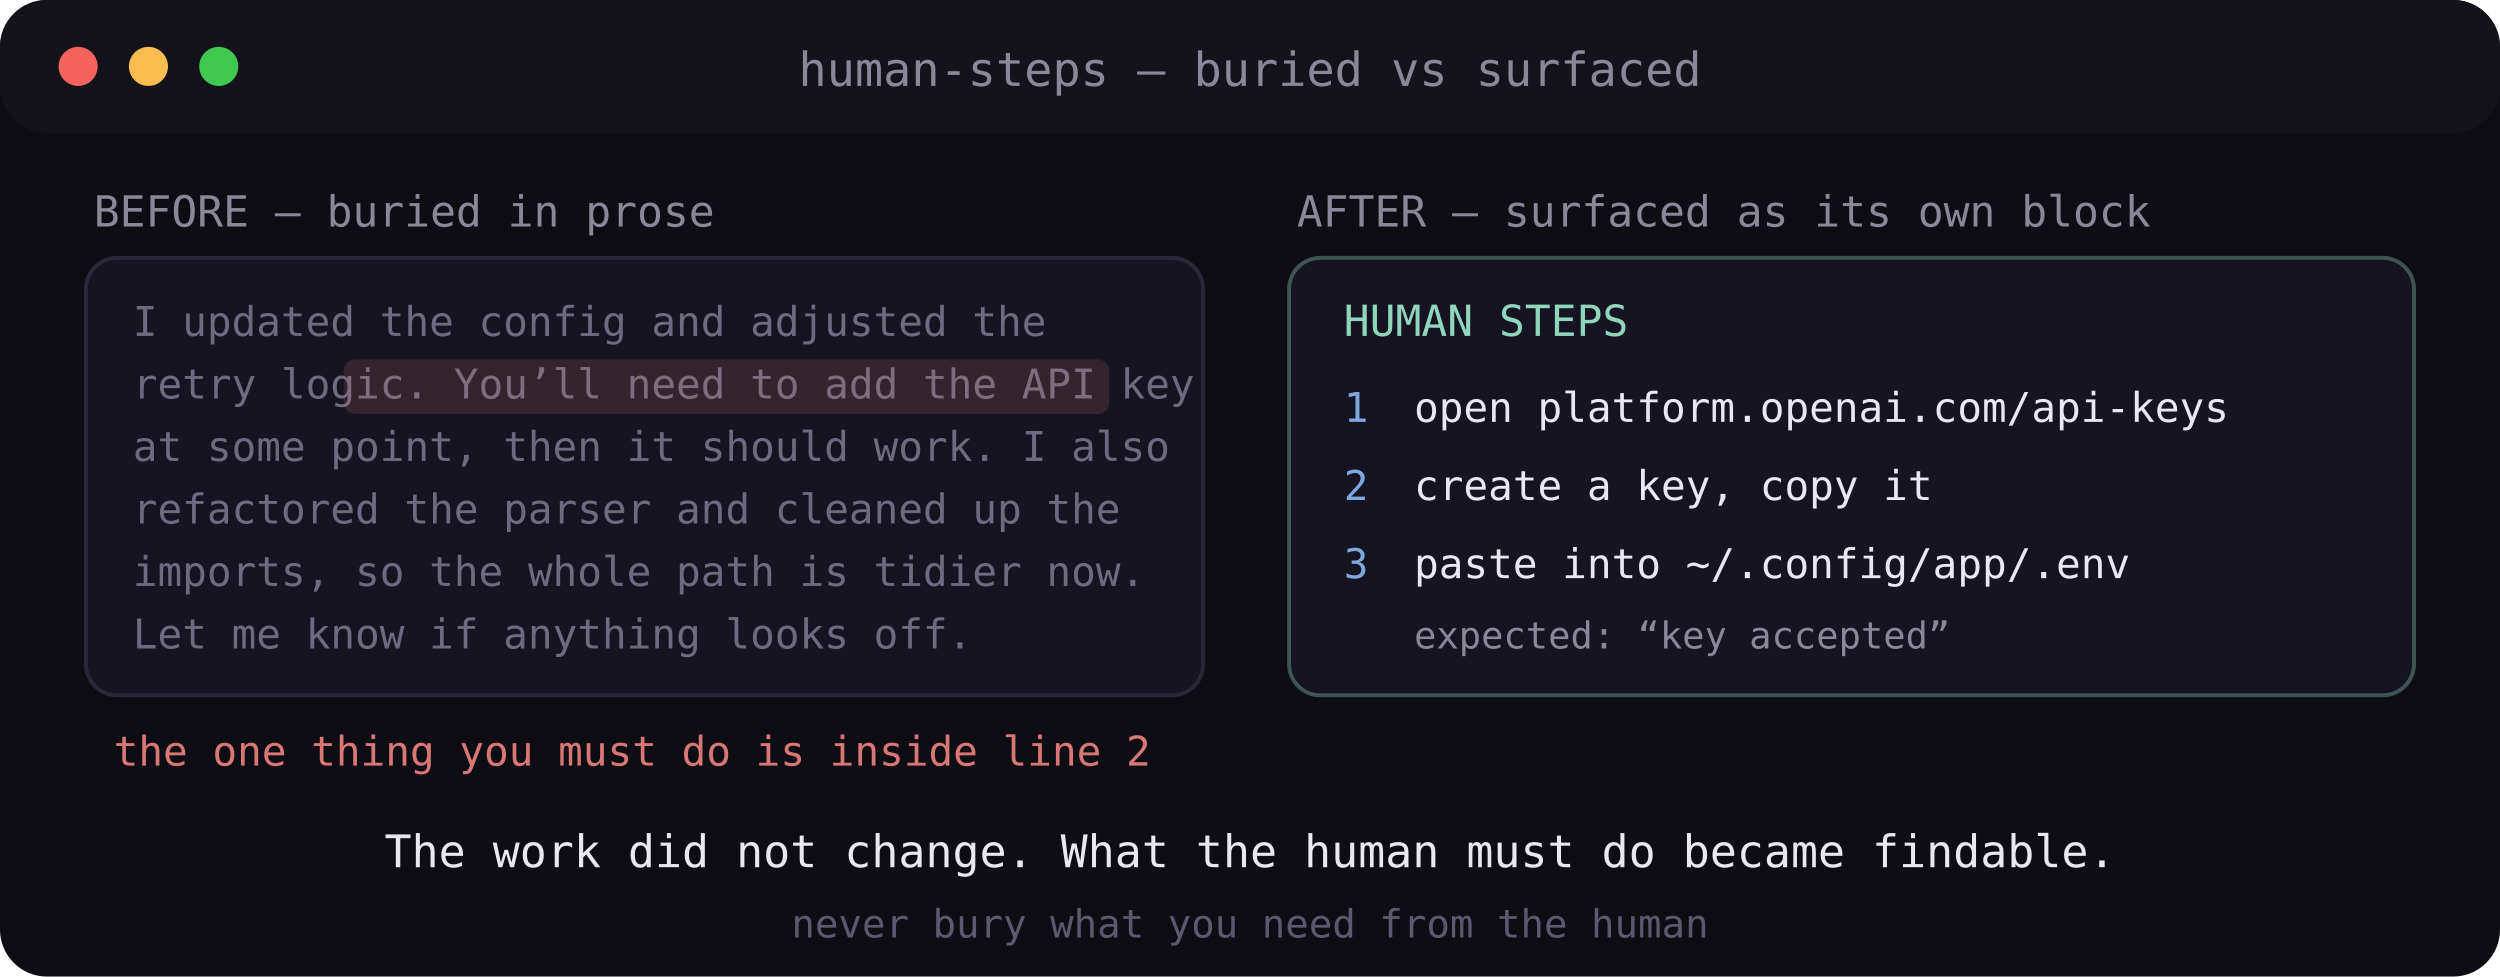
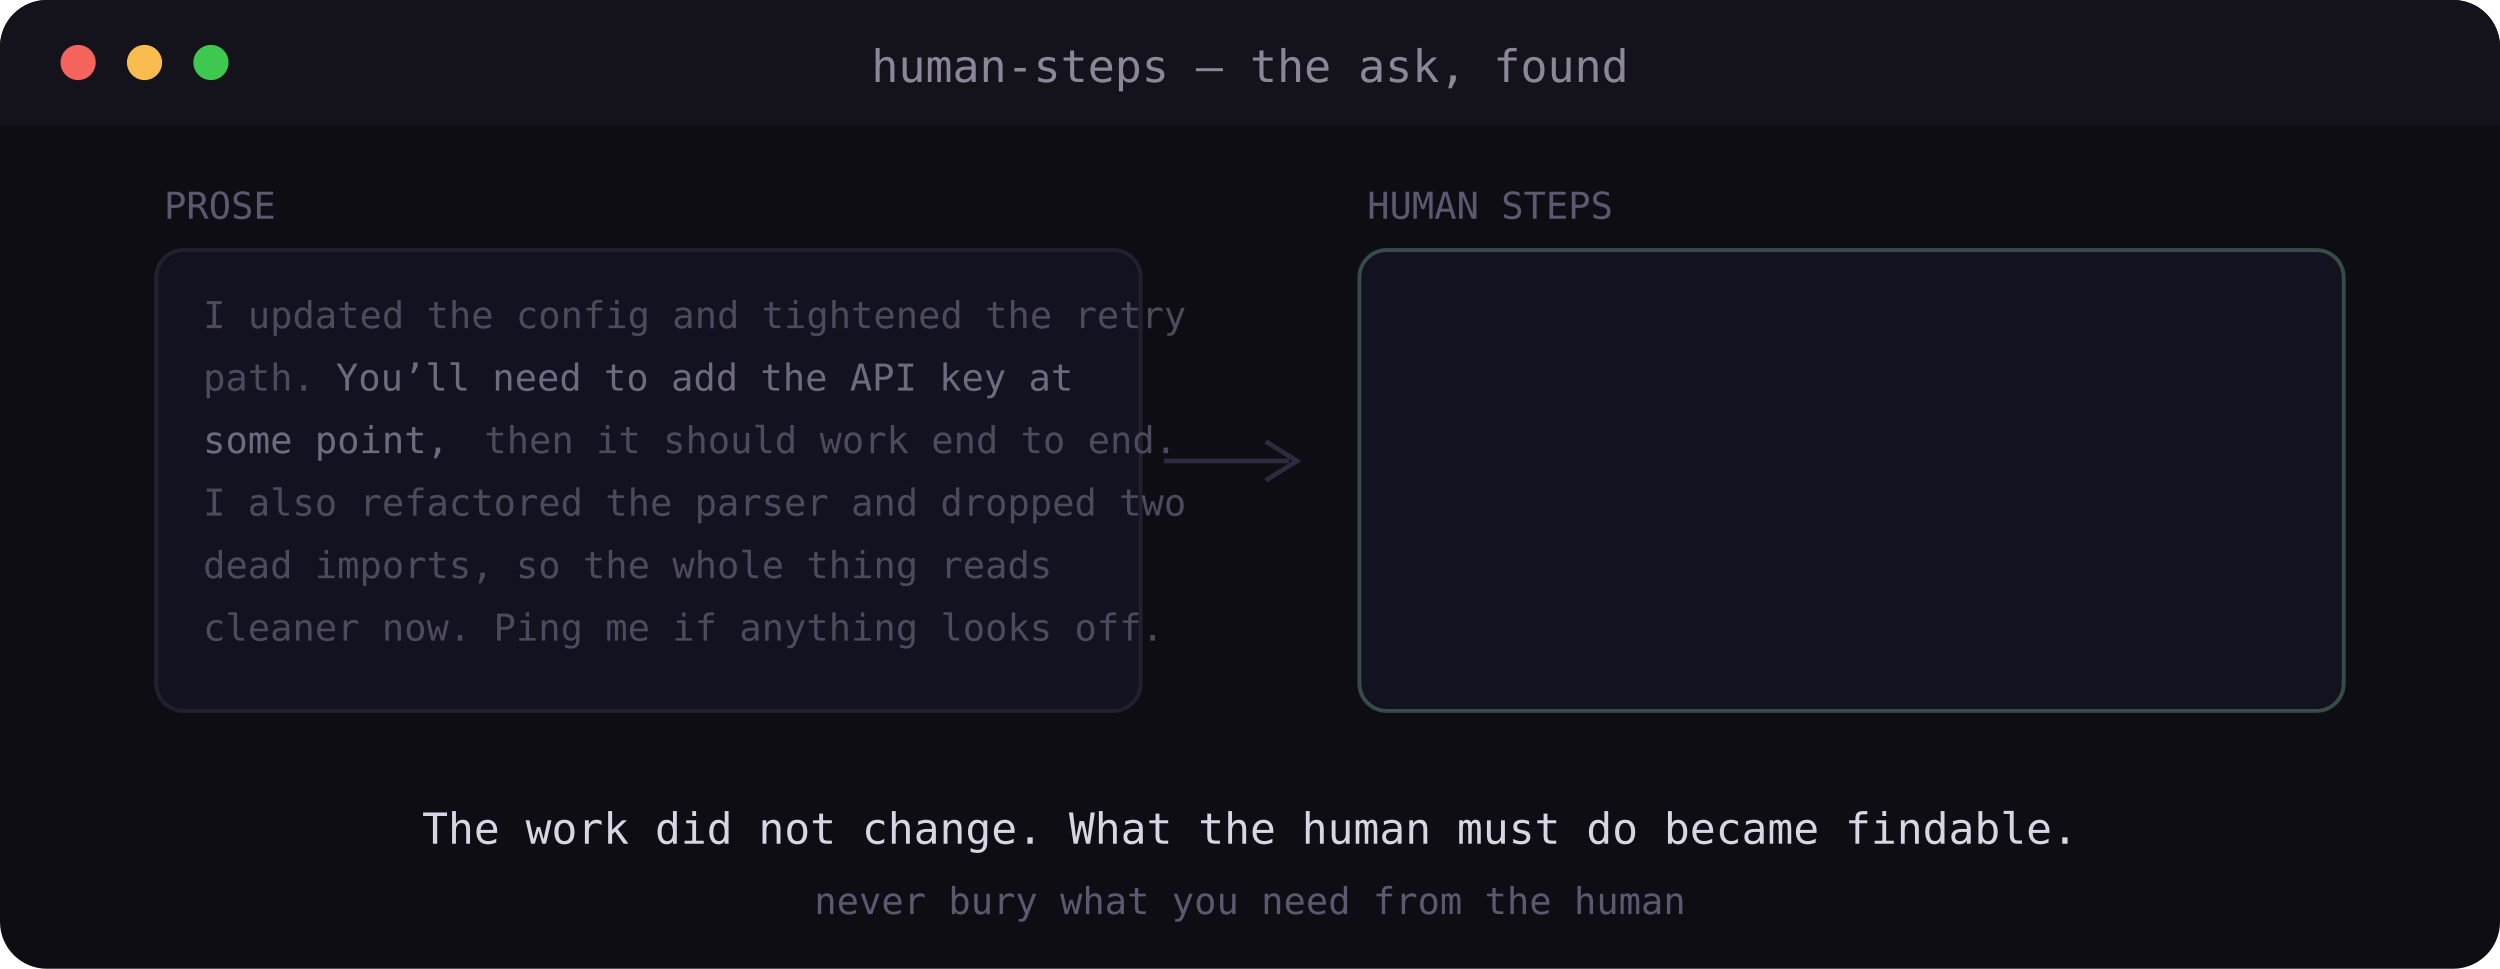
- <svg xmlns="http://www.w3.org/2000/svg" width="640" height="250" viewBox="0 0 640 250" font-family="'Cascadia Code','Consolas',monospace">
-   <rect width="640" height="250" rx="12" fill="#0E0D13" />
-   <rect x="0" y="0" width="640" height="34" rx="12" fill="#14131C" />
-   <circle cx="20" cy="17" r="5" fill="#F4645D" />
-   <circle cx="38" cy="17" r="5" fill="#F9BD4F" />
-   <circle cx="56" cy="17" r="5" fill="#3FC84F" />
-   <text x="320" y="22" text-anchor="middle" fill="#8B8798" font-size="12">human-steps — buried vs surfaced</text>
-   <text x="24" y="58" fill="#8B8798" font-size="11">BEFORE — buried in prose</text>
-   <rect x="22" y="66" width="286" height="112" rx="8" fill="#151420" stroke="#2A2838" />
-   <g font-size="10.5" fill="#6E6A80">
-     <text x="34" y="86">I updated the config and adjusted the</text>
-     <text x="34" y="102">retry logic. You’ll need to add the API key</text>
-     <text x="34" y="118">at some point, then it should work. I also</text>
-     <text x="34" y="134">refactored the parser and cleaned up the</text>
-     <text x="34" y="150">imports, so the whole path is tidier now.</text>
-     <text x="34" y="166">Let me know if anything looks off.</text>
+ <svg xmlns="http://www.w3.org/2000/svg" width="640" height="248" viewBox="0 0 640 248" font-family="'Cascadia Code','Consolas',ui-monospace,monospace">
+   <rect width="640" height="248" rx="12" fill="#0E0D13" />
+   <rect x="0" y="0" width="640" height="32" rx="12" fill="#14131C" />
+   <rect x="0" y="20" width="640" height="12" fill="#14131C" />
+   <circle cx="20" cy="16" r="4.5" fill="#F4645D" />
+   <circle cx="37" cy="16" r="4.5" fill="#F9BD4F" />
+   <circle cx="54" cy="16" r="4.5" fill="#3FC84F" />
+   <text x="320" y="21" text-anchor="middle" fill="#8B8798" font-size="11.5">human-steps — the ask, found</text>
+   <text x="42" y="56" fill="#5C5870" font-size="9.5">PROSE</text>
+   <rect x="40" y="64" width="252" height="118" rx="7" fill="#131220" stroke="#22202E" />
+   <g font-size="9.5" fill="#4E4A5E">
+     <text x="52" y="84">I updated the config and tightened the retry</text>
+     <text x="52" y="100">path. </text>
+     <text x="86" y="100" fill="#6E6A80">You’ll need to add the API key at</text>
+     <text x="52" y="116" fill="#6E6A80">some point,</text>
+     <text x="124" y="116">then it should work end to end.</text>
+     <text x="52" y="132">I also refactored the parser and dropped two</text>
+     <text x="52" y="148">dead imports, so the whole thing reads</text>
+     <text x="52" y="164">cleaner now. Ping me if anything looks off.</text>
  </g>
-   <rect x="88" y="92" width="196" height="14" rx="3" fill="#D97777" opacity="0.16">
-     <animate attributeName="opacity" values="0.16;0.16;0.42;0.16;0.16" keyTimes="0;0.25;0.35;0.45;1" dur="11s" repeatCount="indefinite" />
+   <rect x="84" y="90" width="196" height="13" rx="2.5" fill="#D97777" opacity="0">
+     <animate attributeName="opacity" values="0;0.30;0.30;0" keyTimes="0;0.06;0.16;0.22" dur="9s" begin="0.6s" calcMode="spline" keySplines=".22 1 .36 1;0 0 1 1;.22 1 .36 1" repeatCount="indefinite" />
  </rect>
-   <text x="165" y="196" text-anchor="middle" fill="#D97777" font-size="10.5">the one thing you must do is inside line 2
-     <animate attributeName="opacity" values="0;0;1;1" keyTimes="0;0.30;0.38;1" dur="11s" repeatCount="indefinite" />
+   <rect x="50" y="106" width="72" height="13" rx="2.5" fill="#D97777" opacity="0">
+     <animate attributeName="opacity" values="0;0.30;0.30;0" keyTimes="0;0.07;0.16;0.22" dur="9s" begin="0.6s" calcMode="spline" keySplines=".22 1 .36 1;0 0 1 1;.22 1 .36 1" repeatCount="indefinite" />
+   </rect>
+   <text x="166" y="200" text-anchor="middle" fill="#D97777" font-size="9.5" opacity="0">one sentence, split across two lines
+     <animate attributeName="opacity" values="0;1;1;0" keyTimes="0;0.08;0.18;0.24" dur="9s" begin="0.6s" repeatCount="indefinite" />
  </text>
-   <text x="332" y="58" fill="#8B8798" font-size="11">AFTER — surfaced as its own block</text>
-   <rect x="330" y="66" width="288" height="112" rx="8" fill="#151420" stroke="#8FD6BD" stroke-opacity="0.35" />
-   <text x="344" y="86" fill="#8FD6BD" font-size="11">HUMAN STEPS
-     <animate attributeName="opacity" values="0;0;1;1" keyTimes="0;0.42;0.50;1" dur="11s" repeatCount="indefinite" />
-   </text>
-   <g font-size="10.5">
-     <text x="344" y="108" fill="#7FA8E0">1</text>
-     <text x="362" y="108" fill="#E9E7F0">open platform.openai.com/api-keys
-       <animate attributeName="opacity" values="0;0;1;1" keyTimes="0;0.52;0.58;1" dur="11s" repeatCount="indefinite" />
-     </text>
-     <text x="344" y="128" fill="#7FA8E0">2</text>
-     <text x="362" y="128" fill="#E9E7F0">create a key, copy it
-       <animate attributeName="opacity" values="0;0;1;1" keyTimes="0;0.60;0.66;1" dur="11s" repeatCount="indefinite" />
-     </text>
-     <text x="344" y="148" fill="#7FA8E0">3</text>
-     <text x="362" y="148" fill="#E9E7F0">paste into ~/.config/app/.env
-       <animate attributeName="opacity" values="0;0;1;1" keyTimes="0;0.68;0.74;1" dur="11s" repeatCount="indefinite" />
-     </text>
-     <text x="362" y="166" fill="#8B8798" font-size="9.5">expected: “key accepted”
-       <animate attributeName="opacity" values="0;0;1;1" keyTimes="0;0.76;0.82;1" dur="11s" repeatCount="indefinite" />
-     </text>
+   <path d="M298 118 L 330 118" stroke="#2E2B40" stroke-width="1.2" />
+   <path d="M324 113 L 332 118 L 324 123" fill="none" stroke="#2E2B40" stroke-width="1.2" />
+   <circle r="3.2" fill="#E8B562" opacity="0">
+     <animate attributeName="opacity" values="0;1;1;0" keyTimes="0;0.02;0.9;1" dur="420ms" begin="2.6s;11.6s" fill="freeze" />
+     <animate attributeName="cx" values="298;332" dur="420ms" begin="2.6s;11.6s" fill="freeze" calcMode="spline" keySplines=".22 1 .36 1" />
+     <animate attributeName="cy" values="118;118" dur="420ms" begin="2.6s;11.6s" fill="freeze" />
+   </circle>
+   <text x="350" y="56" fill="#5C5870" font-size="9.5">HUMAN STEPS</text>
+   <rect x="348" y="64" width="252" height="118" rx="7" fill="#131220" stroke="#8FD6BD" stroke-opacity="0.3" />
+   <g font-size="9.5">
+     <g opacity="0" transform="translate(0,5)">
+       <text x="362" y="88" fill="#7FA8E0">1</text>
+       <text x="380" y="88" fill="#D8D5E4">open platform.openai.com/api-keys</text>
+       <animate attributeName="opacity" values="0;1" dur="180ms" begin="3.1s;12.1s" fill="freeze" />
+       <animateTransform attributeName="transform" type="translate" values="0 5;0 0" dur="180ms" begin="3.1s;12.1s" fill="freeze" calcMode="spline" keySplines=".22 1 .36 1" />
+     </g>
+     <g opacity="0" transform="translate(0,5)">
+       <text x="362" y="110" fill="#7FA8E0">2</text>
+       <text x="380" y="110" fill="#D8D5E4">create a key, copy it</text>
+       <animate attributeName="opacity" values="0;1" dur="180ms" begin="3.28s;12.28s" fill="freeze" />
+       <animateTransform attributeName="transform" type="translate" values="0 5;0 0" dur="180ms" begin="3.28s;12.28s" fill="freeze" calcMode="spline" keySplines=".22 1 .36 1" />
+     </g>
+     <g opacity="0" transform="translate(0,5)">
+       <text x="362" y="132" fill="#7FA8E0">3</text>
+       <text x="380" y="132" fill="#D8D5E4">paste into ~/.config/app/.env</text>
+       <animate attributeName="opacity" values="0;1" dur="180ms" begin="3.46s;12.46s" fill="freeze" />
+       <animateTransform attributeName="transform" type="translate" values="0 5;0 0" dur="180ms" begin="3.46s;12.46s" fill="freeze" calcMode="spline" keySplines=".22 1 .36 1" />
+     </g>
+     <g opacity="0">
+       <text x="380" y="156" fill="#5C5870" font-size="8.5">expected:</text>
+       <text x="436" y="156" fill="#8FD6BD" font-size="8.5">key accepted</text>
+       <animate attributeName="opacity" values="0;1" dur="260ms" begin="3.70s;12.70s" fill="freeze" calcMode="spline" keySplines=".22 1 .36 1" />
+     </g>
  </g>
-   <text x="320" y="222" text-anchor="middle" fill="#E9E7F0" font-size="11.5">The work did not change. What the human must do became findable.</text>
-   <text x="320" y="240" text-anchor="middle" fill="#5C5870" font-size="10">never bury what you need from the human</text>
+   <rect x="348" y="64" width="252" height="118" rx="7" fill="#0E0D13" opacity="0">
+     <animate attributeName="opacity" values="0;1;0" keyTimes="0;0.5;1" dur="120ms" begin="8.9s;17.9s" />
+   </rect>
+   <text x="320" y="216" text-anchor="middle" fill="#D8D5E4" font-size="11">The work did not change. What the human must do became findable.</text>
+   <text x="320" y="234" text-anchor="middle" fill="#5C5870" font-size="9.5">never bury what you need from the human</text>
</svg>
